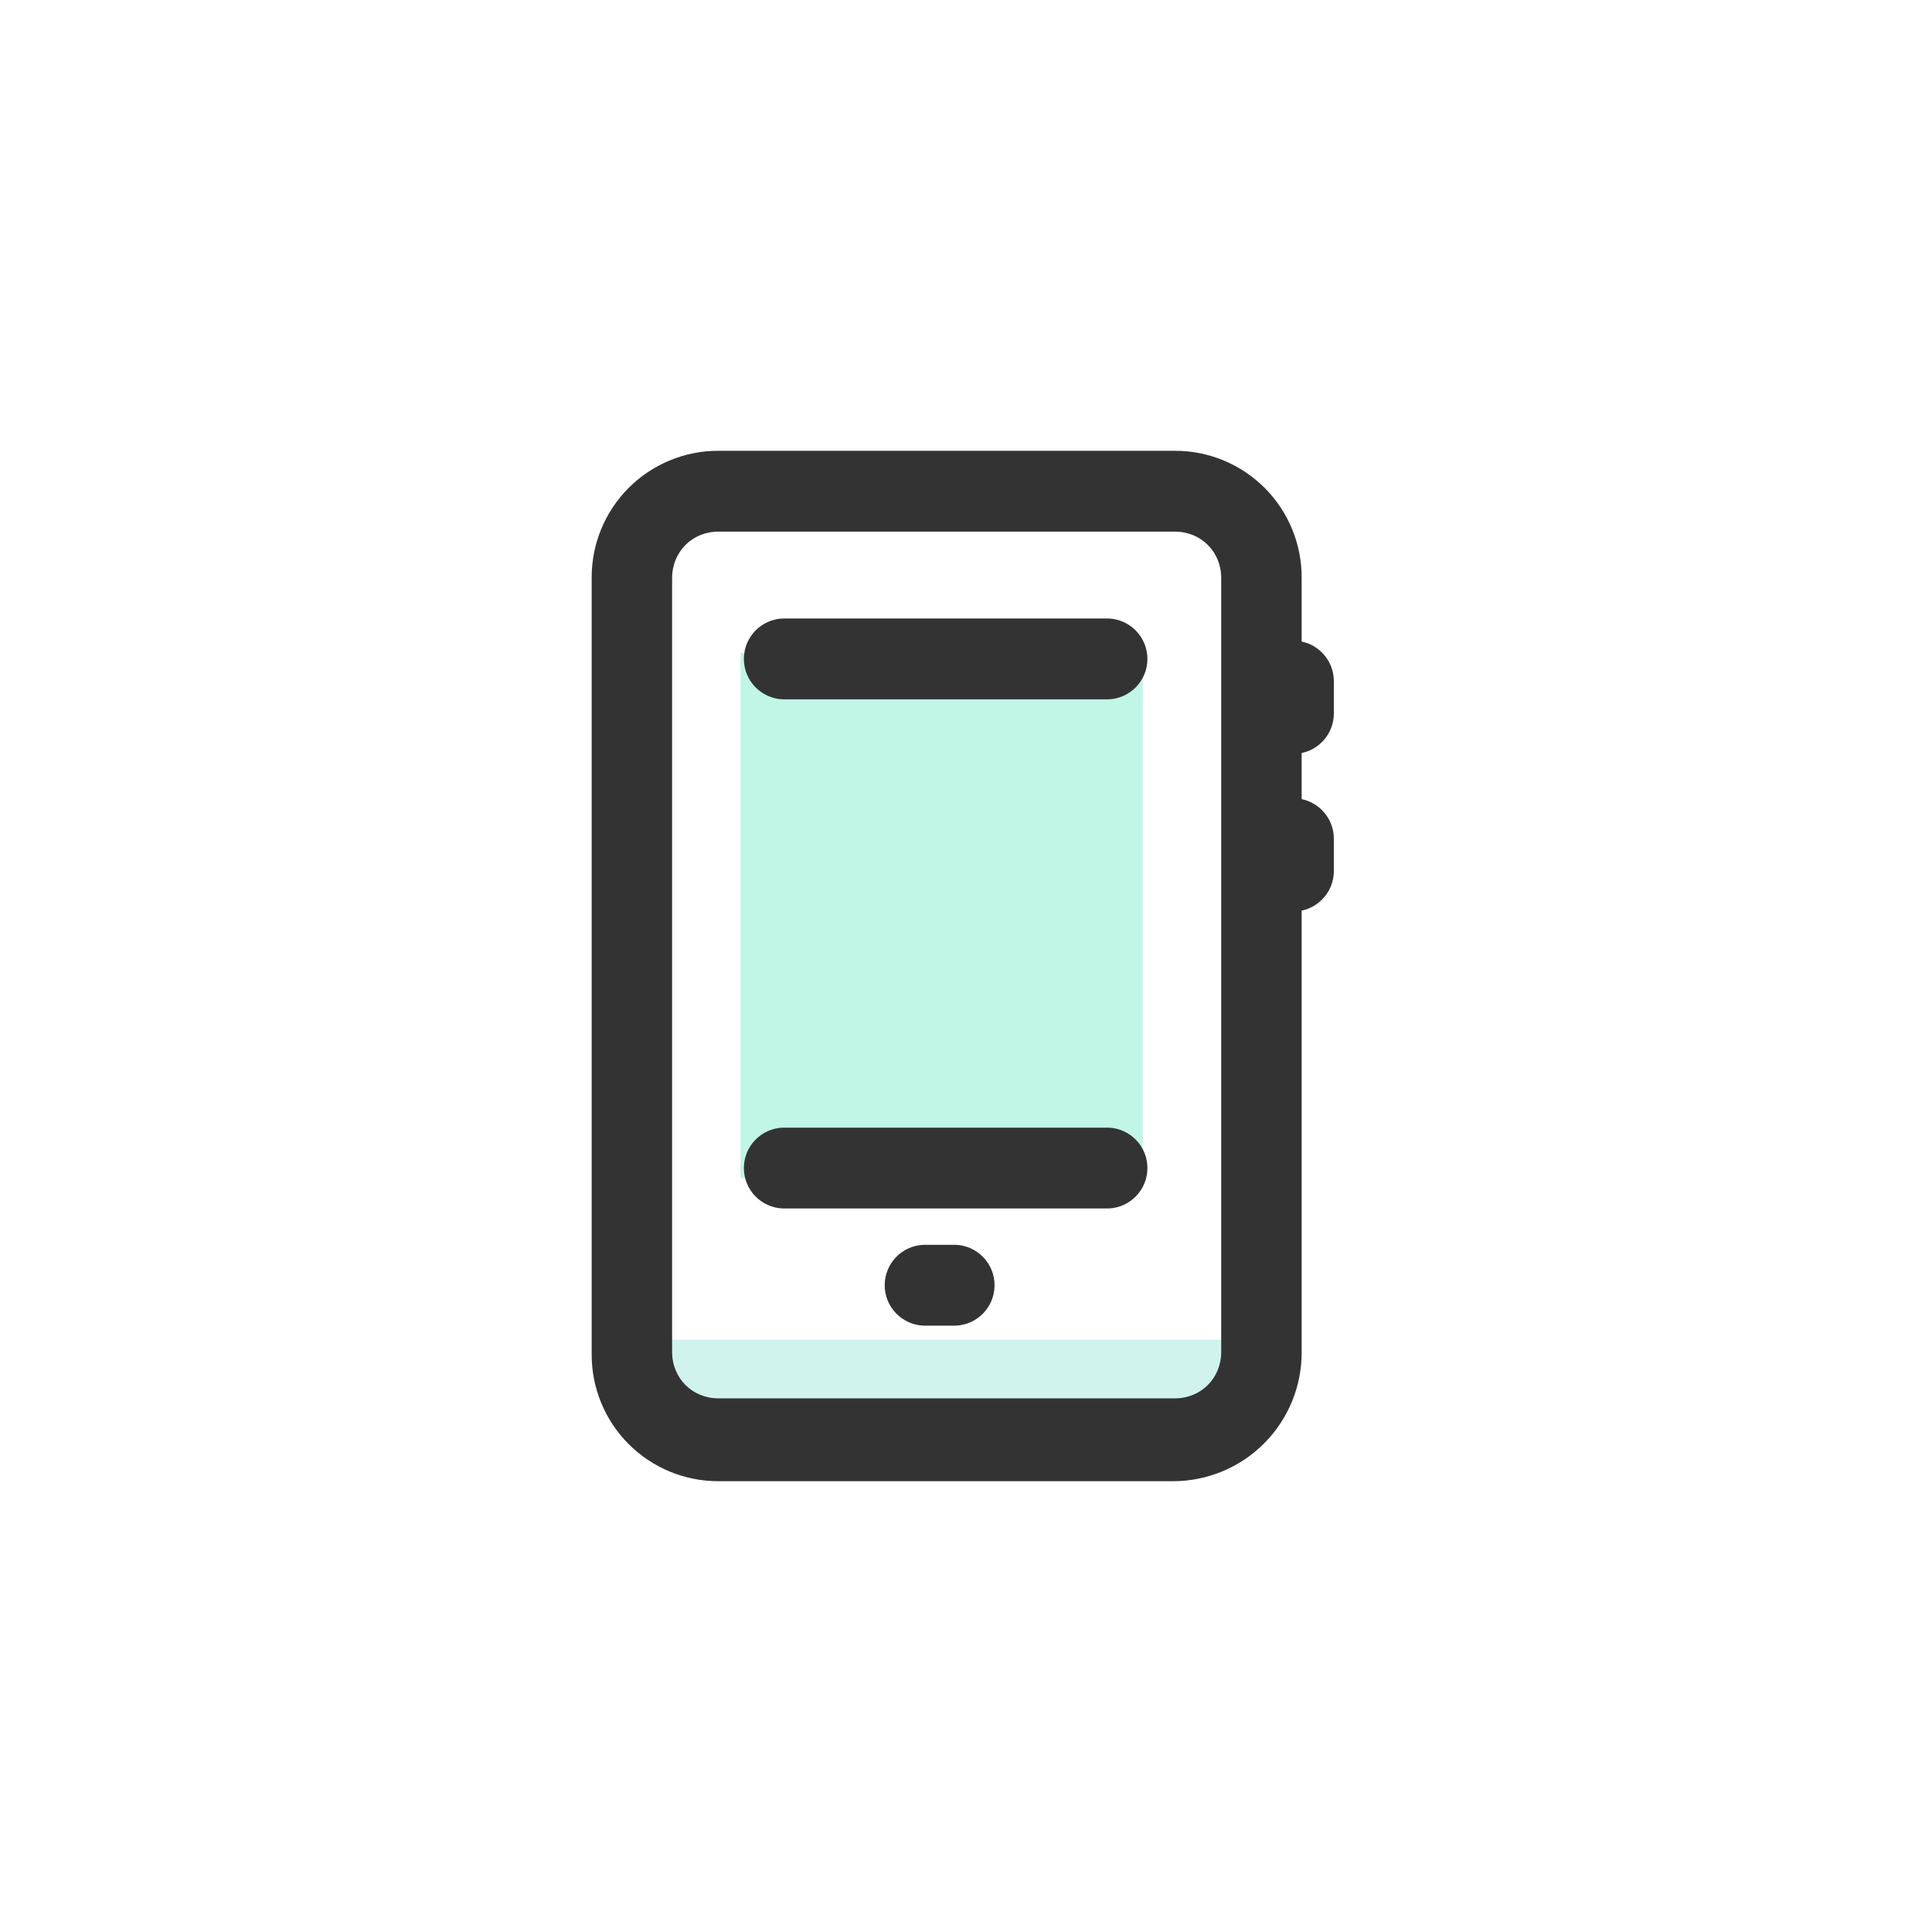
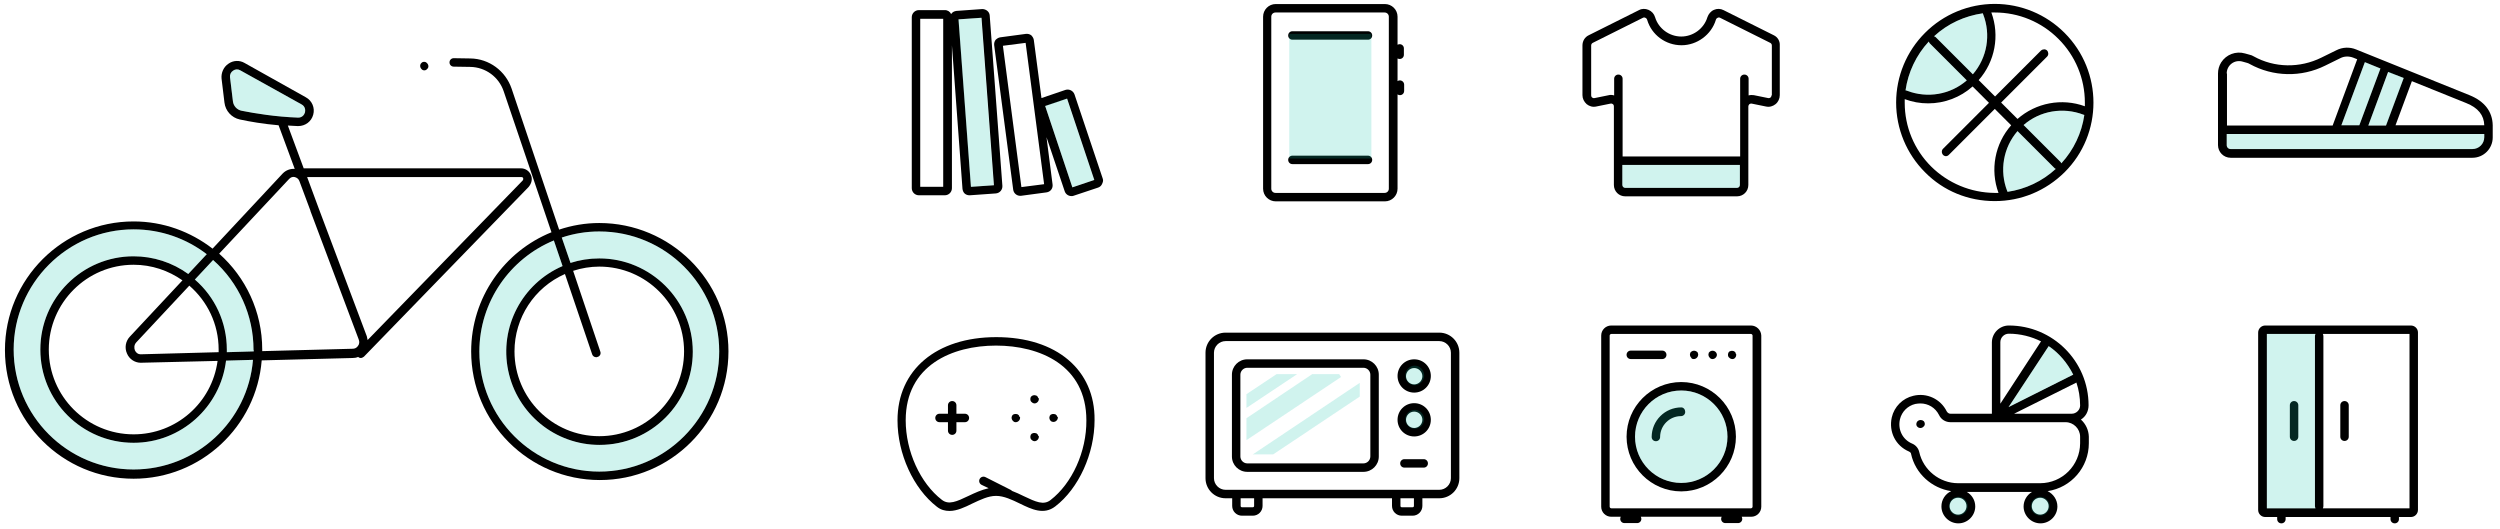
- <svg xmlns="http://www.w3.org/2000/svg" width="60" height="60" viewBox="0 0 60 60">
-   <g fill="none" fill-rule="evenodd">
-     <g fill-rule="nonzero">
-       <path fill="#13C1AC" d="M19.874 41.608h18.739v.627c0 1.255-1 2.26-2.249 2.26H22.123a2.244 2.244 0 0 1-2.25-2.26v-.627z" opacity=".2" />
-       <path fill="#333" d="M36.426 46H22.31a3.928 3.928 0 0 1-3.935-3.953V17.953A3.928 3.928 0 0 1 22.31 14h14.179a3.928 3.928 0 0 1 3.935 3.953v24.031A3.994 3.994 0 0 1 36.426 46zM22.31 16.51c-.812 0-1.437.627-1.437 1.443v24.031c0 .816.625 1.443 1.437 1.443h14.179c.812 0 1.437-.627 1.437-1.443V17.953c0-.816-.625-1.443-1.437-1.443h-14.18z" />
-       <path fill="#C1F5E6" d="M22.997 20.275h12.492v16.314H22.997z" />
-       <path fill="#333" d="M34.428 37.53h-10.12a1.256 1.256 0 0 1 0-2.51h10.12a1.256 1.256 0 0 1 0 2.51zM34.428 21.718h-10.12a1.256 1.256 0 0 1 0-2.51h10.12a1.256 1.256 0 0 1 0 2.51zM29.68 41.169h-.999a1.256 1.256 0 0 1 0-2.51h1a1.256 1.256 0 0 1 0 2.51zM40.174 23.412c-.687 0-1.25-.565-1.25-1.255v-1.004c0-.69.563-1.255 1.25-1.255s1.25.565 1.25 1.255v1.004c0 .69-.563 1.255-1.25 1.255z" />
-       <g fill="#333">
-         <path d="M40.174 28.306c-.687 0-1.25-.565-1.25-1.255v-1.004c0-.69.563-1.255 1.25-1.255s1.25.565 1.25 1.255v1.004c0 .69-.563 1.255-1.25 1.255z" />
-       </g>
+ <svg xmlns="http://www.w3.org/2000/svg" width="265" height="56" viewBox="0 0 265 56">
+   <g fill="none" fill-rule="nonzero" transform="translate(.44 .232)">
+     <path class="black" fill="#000" d="M218.4 3.248a10.444 10.444 0 0 0-14.784 0 10.444 10.444 0 0 0 0 14.784c1.96 1.988 4.592 3.052 7.392 3.052 2.8 0 5.404-1.092 7.392-3.052 4.088-4.06 4.088-10.696 0-14.784zm-.644.644a9.513 9.513 0 0 1 2.8 6.748v.392a7.131 7.131 0 0 0-7.14 1.344l-1.736-1.736 4.872-4.872c.168-.168.168-.448 0-.644-.168-.168-.448-.168-.644 0l-4.872 4.872L209.3 8.26a7.118 7.118 0 0 0 1.344-7.168h.364a9.513 9.513 0 0 1 6.748 2.8zm-5.432 16.128a6.25 6.25 0 0 1 1.092-6.356l3.92 3.92c.028.028.084.084.14.084a9.626 9.626 0 0 1-5.124 2.436c0-.028 0-.056-.028-.084zm-7.56-16.296a.451.451 0 0 0-.196-.112c1.456-1.344 3.248-2.156 5.18-2.436 0 .028 0 .056.028.112a6.25 6.25 0 0 1-1.092 6.356l-3.92-3.92zm-.756.448c.028.056.056.14.112.196l3.92 3.92c-1.736 1.512-4.172 1.932-6.356 1.092-.028-.028-.084-.028-.14-.028a9.63 9.63 0 0 1 2.464-5.18zm.252 13.244a9.513 9.513 0 0 1-2.8-6.748v-.392a6.993 6.993 0 0 0 2.492.448 7.052 7.052 0 0 0 4.704-1.792l1.736 1.736-4.872 4.872c-.168.168-.168.448 0 .644a.45.45 0 0 0 .308.14.45.45 0 0 0 .308-.14l4.872-4.872 1.736 1.736a7.118 7.118 0 0 0-1.344 7.168h-.42a9.666 9.666 0 0 1-6.72-2.8zm13.804-.336c-.028-.056-.056-.112-.084-.14l-3.92-3.92c1.736-1.512 4.172-1.932 6.356-1.092.028 0 .056.028.084.028a9.626 9.626 0 0 1-2.436 5.124z" />
+     <g class="black" fill="#000">
+       <path d="M220.136 44.24c.504-.308.812-.868.812-1.512 0-4.676-3.808-8.456-8.456-8.456-.98 0-1.792.812-1.792 1.792v7.56h-4.396c-.168 0-.308-.112-.392-.252a3.11 3.11 0 0 0-3.528-1.652 3.051 3.051 0 0 0-2.296 2.296c-.336 1.512.392 2.996 1.82 3.612.112.056.224.14.224.252.448 2.072 2.184 3.64 4.256 3.948a1.769 1.769 0 0 0-1.036 1.624c0 .98.812 1.792 1.792 1.792s1.792-.812 1.792-1.792c0-.672-.364-1.232-.896-1.54h6.916a1.8 1.8 0 0 0-.896 1.54c0 .98.812 1.792 1.792 1.792s1.792-.812 1.792-1.792c0-.7-.42-1.316-1.036-1.624a5.128 5.128 0 0 0 4.368-5.068v-.7a2.54 2.54 0 0 0-.84-1.82zm-.812-4.76c-.028 0-.028 0 0 0l-6.86 3.444 4.256-6.468c1.092.728 1.988 1.792 2.604 3.024zm-7.728-3.444c0-.476.392-.896.896-.896 1.232 0 2.408.308 3.416.812l-4.312 6.608v-6.524zm-3.584 17.388a.902.902 0 0 1-.896.896.902.902 0 0 1-.896-.896c0-.504.392-.896.896-.896s.896.392.896.896zm8.708 0a.902.902 0 0 1-.896.896.902.902 0 0 1-.896-.896c0-.504.392-.896.896-.896.476 0 .896.392.896.896zm3.332-6.664a4.242 4.242 0 0 1-4.228 4.228h-8.708c-1.96 0-3.696-1.4-4.116-3.304a1.277 1.277 0 0 0-.756-.896c-1.008-.42-1.54-1.484-1.288-2.576a2.182 2.182 0 0 1 1.624-1.624 3.43 3.43 0 0 1 .532-.056c.84 0 1.596.448 1.988 1.232.224.476.7.756 1.204.756h12.208c.84 0 1.54.7 1.54 1.54v.7zm-.896-3.136h-6.104l6.608-3.304c.252.756.392 1.568.392 2.436 0 .448-.392.868-.896.868z" />
+       <path d="M203.392 44.352c-.028-.028-.056-.028-.084-.028-.028 0-.056-.028-.084-.028a.472.472 0 0 0-.392.112.45.45 0 0 0-.14.308c0 .056 0 .112.028.168.028.056.056.112.112.14.028.028.084.084.14.084a.355.355 0 0 0 .168.028.45.45 0 0 0 .308-.14c.056-.056.084-.084.112-.14.028-.056.028-.112.028-.168a.45.45 0 0 0-.14-.308c-.028.028-.028 0-.056-.028z" />
    </g>
+     <path class="black" fill="#000" d="M263.788 13.048c-.028-1.456-.868-2.548-2.464-3.192l-12.012-4.844a2.503 2.503 0 0 0-2.1.084l-1.596.784c-2.268 1.12-4.956 1.092-7.168-.14a1.32 1.32 0 0 0-.42-.168l-.504-.14a2.247 2.247 0 0 0-2.52.952 2.204 2.204 0 0 0-.336 1.176V15.148c0 .728.588 1.344 1.344 1.344h25.62c1.204 0 2.156-.98 2.156-2.156v-1.288zm-2.8-2.352c1.26.504 1.876 1.288 1.904 2.352h-9.408l1.736-4.676 5.768 2.324zm-6.636-2.66l-1.876 5.04H250.6l2.1-5.684 1.652.644zm-2.464-1.008l-2.24 6.02h-1.904l2.492-6.692 1.652.672zm-16.296.532a1.303 1.303 0 0 1 1.68-1.26l.504.14a.995.995 0 0 1 .252.112 8.617 8.617 0 0 0 8.008.168l1.596-.784c.42-.224.924-.224 1.372-.056l.42.168-2.604 7.028h-11.2V7.56h-.028zm27.3 6.748c0 .7-.56 1.26-1.26 1.26h-25.62a.412.412 0 0 1-.42-.42v-1.176h27.3v.336z" />
+     <g class="black" fill="#000">
+       <path d="M103.684.728l-2.744.196c-.224.028-.448.14-.56.336a.718.718 0 0 0-.672-.42h-2.744a.753.753 0 0 0-.756.756v18.116c0 .42.336.756.756.756h2.744c.42 0 .756-.336.756-.756V4.564l1.12 15.232c.028.196.112.392.252.504a.76.76 0 0 0 .476.168h.056l2.744-.196a.755.755 0 0 0 .7-.812L104.468 1.4c-.028-.392-.392-.672-.784-.672zM99.54 19.572h-2.436V1.764h2.436v17.808zm2.94 0L101.164 1.82l2.436-.168 1.316 17.752-2.436.168zM116.452 18.704l-2.996-8.932a.776.776 0 0 0-.952-.476l-2.548.868-.812-6.16c-.028-.196-.14-.364-.28-.504a.805.805 0 0 0-.56-.14l-2.716.364c-.196.028-.364.14-.504.28a.805.805 0 0 0-.14.56l2.016 15.316a.75.75 0 0 0 .728.644h.084l2.716-.364c.42-.056.7-.42.644-.84l-.644-5.012 1.932 5.74a.749.749 0 0 0 .7.504c.084 0 .168 0 .224-.028l2.604-.868a.681.681 0 0 0 .42-.364c.084-.168.168-.392.084-.588zm-8.624.896l-1.96-14.98 2.408-.308 1.96 14.98-2.408.308zm5.404.028l-2.884-8.624 2.324-.784 2.884 8.624-2.324.784z" />
+     </g>
+     <g class="black" fill="#000">
+       <path d="M105.168 35.504c-6.356 0-10.472 3.472-10.472 8.82 0 3.556 1.68 7.224 4.172 9.156.42.336.868.448 1.344.448.784 0 1.624-.392 2.408-.784.84-.392 1.68-.812 2.52-.812.84 0 1.708.42 2.52.812 1.26.616 2.548 1.232 3.752.308 2.492-1.904 4.172-5.6 4.172-9.156.056-5.32-4.032-8.792-10.416-8.792zm5.74 17.276c-.728.56-1.54.196-2.828-.42a13.115 13.115 0 0 0-1.26-.56c-.028-.056-.084-.084-.14-.112l-2.66-1.344a.46.46 0 0 0-.616.196.46.46 0 0 0 .196.616l.756.364c-.756.168-1.484.504-2.128.812-1.288.616-2.1.98-2.828.42-2.296-1.764-3.836-5.152-3.836-8.428 0-5.852 4.956-7.924 9.576-7.924s9.576 2.072 9.576 7.924c.028 3.304-1.512 6.692-3.808 8.456z" />
+       <path d="M101.836 43.624h-.896v-.896a.442.442 0 0 0-.448-.448.442.442 0 0 0-.448.448v.896h-.896a.442.442 0 0 0-.448.448c0 .252.196.448.448.448h.896v.896c0 .252.196.448.448.448a.442.442 0 0 0 .448-.448v-.896h.896a.442.442 0 0 0 .448-.448.442.442 0 0 0-.448-.448zM109.592 45.92c0-.028-.028-.056-.028-.084-.028-.028-.028-.056-.056-.056l-.056-.056c-.028-.028-.056-.028-.084-.028-.028 0-.056-.028-.084-.028h-.168c-.028 0-.056.028-.084.028-.028 0-.056.028-.084.028-.028.028-.056.028-.056.056l-.056.056c-.028.028-.028.056-.028.084 0 .028-.028.056-.028.084v.084c0 .056 0 .112.028.168.028.056.056.112.112.14a.45.45 0 0 0 .308.14.45.45 0 0 0 .308-.14.45.45 0 0 0 .14-.308v-.084c-.056-.028-.056-.056-.084-.084zM107.604 43.904c0-.028-.028-.056-.028-.084-.028-.028-.028-.056-.056-.056l-.056-.056c-.028-.028-.056-.028-.084-.028-.028 0-.056-.028-.084-.028h-.168c-.028 0-.056.028-.084.028-.028 0-.056.028-.084.028-.028.028-.056.028-.056.056-.028.028-.028.056-.056.056-.028.028-.028.056-.028.084 0 .028-.028.056-.028.084v.084a.45.45 0 0 0 .14.308c.056.056.084.084.14.112a.355.355 0 0 0 .168.028.45.45 0 0 0 .308-.14.45.45 0 0 0 .14-.308v-.084c-.056-.028-.084-.056-.084-.084zM111.608 43.904c0-.028-.028-.056-.028-.084-.028-.028-.028-.056-.056-.056l-.056-.056c-.028-.028-.056-.028-.084-.028-.028 0-.056-.028-.084-.028h-.168c-.028 0-.056.028-.084.028-.028 0-.056.028-.084.028-.028.028-.056.028-.056.056l-.056.056c-.028.028-.028.056-.028.084 0 .028-.028.056-.028.084v.084a.45.45 0 0 0 .14.308c.028.028.084.084.14.084a.355.355 0 0 0 .168.028.45.45 0 0 0 .308-.14.45.45 0 0 0 .14-.308v-.084c-.056 0-.084-.028-.084-.056zM109.592 41.916c0-.028-.028-.056-.028-.084-.028-.028-.028-.056-.056-.056-.028-.028-.056-.028-.056-.056-.028-.028-.056-.028-.084-.028-.028 0-.056-.028-.084-.028a.472.472 0 0 0-.392.112c-.028.028-.028.056-.056.056-.028.028-.028.056-.028.084 0 .028-.028.056-.028.084v.084c0 .056 0 .112.028.168.028.056.056.112.112.14a.45.45 0 0 0 .308.14.45.45 0 0 0 .308-.14.45.45 0 0 0 .14-.308V42c-.056-.028-.056-.056-.084-.084z" />
+     </g>
+     <g class="black" fill="#000">
+       <path d="M185.164 34.272h-14.812c-.588 0-1.064.476-1.064 1.064V53.48c0 .588.476 1.064 1.064 1.064h1.008a.527.527 0 0 0-.056.224c0 .252.196.448.448.448h1.344a.442.442 0 0 0 .448-.448c0-.084-.028-.14-.056-.224h8.568a.527.527 0 0 0-.056.224c0 .252.196.448.448.448h1.344a.442.442 0 0 0 .448-.448c0-.084-.028-.14-.056-.224h1.008c.588 0 1.064-.476 1.064-1.064V35.336a1.107 1.107 0 0 0-1.092-1.064zm.168 19.208a.18.18 0 0 1-.168.168h-14.812a.18.18 0 0 1-.168-.168V35.336a.18.18 0 0 1 .168-.168h14.812a.18.18 0 0 1 .168.168V53.48z" />
+       <path d="M183.54 37.212c0-.028-.028-.056-.028-.084-.028-.028-.028-.056-.056-.056-.028-.028-.056-.028-.056-.056-.028-.028-.056-.028-.084-.028-.028 0-.056-.028-.084-.028h-.168c-.028 0-.056.028-.084.028-.028 0-.056.028-.084.028-.028.028-.056.028-.056.056-.028.028-.028.056-.056.056-.028.028-.028.056-.028.084 0 .028-.028.056-.028.084v.084c0 .056 0 .112.028.168.028.056.056.112.112.14a.45.45 0 0 0 .308.14c.056 0 .112 0 .168-.028.056-.028.112-.056.14-.112.028-.056.084-.084.084-.14.028-.056.028-.112.028-.168v-.084c-.056-.028-.056-.056-.056-.084zM180.936 37.8c.056.028.112.028.168.028a.45.45 0 0 0 .308-.14.45.45 0 0 0 .14-.308.45.45 0 0 0-.14-.308.474.474 0 0 0-.644 0c-.028.028-.028.056-.056.056-.028.028-.028.056-.028.084 0 .028-.028.056-.028.084v.084a.45.45 0 0 0 .14.308c.028.056.084.084.14.112zM179.116 37.828a.45.45 0 0 0 .308-.14.45.45 0 0 0 .14-.308v-.084c0-.028-.028-.056-.028-.084 0-.028-.028-.056-.028-.084-.028-.028-.028-.056-.056-.056a.474.474 0 0 0-.644 0c-.028.028-.028.056-.056.056-.028.028-.028.056-.028.084 0 .028-.028.056-.028.084v.084a.45.45 0 0 0 .14.308c.028.112.14.14.28.14zM172.424 37.828h3.332a.442.442 0 0 0 .448-.448.442.442 0 0 0-.448-.448h-3.332a.442.442 0 0 0-.448.448c0 .252.196.448.448.448zM177.772 40.264a5.808 5.808 0 0 0-5.796 5.796 5.808 5.808 0 0 0 5.796 5.796 5.808 5.808 0 0 0 5.796-5.796 5.808 5.808 0 0 0-5.796-5.796zm0 10.696a4.905 4.905 0 0 1-4.9-4.9c0-2.688 2.184-4.9 4.9-4.9 2.688 0 4.9 2.184 4.9 4.9s-2.212 4.9-4.9 4.9z" />
+       <path d="M177.772 42.952a3.149 3.149 0 0 0-3.136 3.136c0 .252.196.448.448.448a.442.442 0 0 0 .448-.448 2.217 2.217 0 0 1 2.212-2.212.442.442 0 0 0 .448-.448c0-.252-.168-.476-.42-.476z" />
+     </g>
+     <g class="black" fill="#000">
+       <path d="M255.108 34.272H239.68a.753.753 0 0 0-.756.756v18.788c0 .42.336.756.756.756h1.26v.224c0 .252.196.448.448.448a.442.442 0 0 0 .448-.448v-.224h11.116v.224c0 .252.196.448.448.448a.442.442 0 0 0 .448-.448v-.224h1.26c.42 0 .756-.336.756-.756V35c0-.392-.336-.728-.756-.728zm-15.26 19.376v-18.48H245a.527.527 0 0 0-.056.224v18.032c0 .084.028.14.056.224h-5.152zm15.12 0h-9.184a.527.527 0 0 0 .056-.224V35.392c0-.084-.028-.14-.056-.224h9.184v18.48z" />
+       <path d="M242.732 42.28a.442.442 0 0 0-.448.448v3.332c0 .252.196.448.448.448a.442.442 0 0 0 .448-.448v-3.332a.442.442 0 0 0-.448-.448zM248.08 46.508a.442.442 0 0 0 .448-.448v-3.332a.442.442 0 0 0-.448-.448.442.442 0 0 0-.448.448v3.332c0 .252.196.448.448.448z" />
+     </g>
+     <path class="black" fill="#000" d="M187.572 3.5l-5.32-2.66a1.159 1.159 0 0 0-1.008-.028c-.336.14-.588.448-.7.784-.364 1.204-1.512 2.044-2.772 2.044-1.26 0-2.408-.84-2.772-2.044a1.223 1.223 0 0 0-.7-.784c-.336-.14-.7-.14-1.008.028l-5.32 2.66c-.42.196-.672.616-.672 1.092v5.264c0 .364.168.7.448.952.28.224.644.336 1.008.252l1.512-.308c.14-.028.224.028.252.056.056.028.112.112.112.252V19.376c0 .672.532 1.204 1.204 1.204h11.844c.672 0 1.204-.532 1.204-1.204V11.06c0-.14.084-.196.112-.252.056-.028.14-.084.252-.056l1.512.308c.364.084.728-.028 1.008-.252s.448-.588.448-.952V4.592a1.113 1.113 0 0 0-.644-1.092zm-3.892 16.184h-11.844a.31.31 0 0 1-.308-.308v-2.128h12.46v2.128a.31.31 0 0 1-.308.308zm3.668-9.828c0 .14-.084.196-.112.252-.056.028-.14.084-.252.056l-1.512-.308a1.265 1.265 0 0 0-.56.028V8.12a.442.442 0 0 0-.448-.448.442.442 0 0 0-.448.448v8.232h-12.46V8.12a.442.442 0 0 0-.448-.448.442.442 0 0 0-.448.448v1.764c-.112-.028-.196-.056-.308-.056-.084 0-.168 0-.252.028l-1.512.308c-.14.028-.224-.028-.252-.056-.056-.028-.112-.112-.112-.252V4.592c0-.112.056-.224.168-.28l5.32-2.66a.262.262 0 0 1 .252 0 .32.32 0 0 1 .196.224c.476 1.596 1.96 2.688 3.64 2.688 1.652 0 3.164-1.12 3.64-2.688a.32.32 0 0 1 .196-.224.262.262 0 0 1 .252 0l5.32 2.66a.308.308 0 0 1 .168.28v5.264h-.028z" />
+     <g class="black" fill="#000">
+       <path d="M152.124 35.028h-22.652a2.127 2.127 0 0 0-2.128 2.128v13.3c0 1.176.952 2.128 2.128 2.128h.7v.812c0 .588.476 1.036 1.036 1.036h1.148c.588 0 1.036-.476 1.036-1.036v-.812h13.72v.812c0 .588.476 1.036 1.036 1.036h1.148c.588 0 1.036-.476 1.036-1.036v-.812h1.792a2.127 2.127 0 0 0 2.128-2.128v-13.3a2.127 2.127 0 0 0-2.128-2.128zm-19.628 18.368c0 .084-.056.14-.14.14h-1.148c-.084 0-.14-.056-.14-.14v-.812h1.428v.812zm16.94 0c0 .084-.056.14-.14.14h-1.148c-.084 0-.14-.056-.14-.14v-.812h1.428v.812zm3.92-2.94c0 .672-.56 1.232-1.232 1.232h-22.652c-.672 0-1.232-.56-1.232-1.232v-13.3c0-.672.56-1.232 1.232-1.232h22.652c.672 0 1.232.56 1.232 1.232v13.3z" />
+       <path d="M144.088 37.856h-12.32c-.896 0-1.624.728-1.624 1.624v8.68c0 .896.728 1.624 1.624 1.624h12.32c.896 0 1.624-.728 1.624-1.624v-8.68c0-.896-.728-1.624-1.624-1.624zm.728 10.304a.741.741 0 0 1-.728.728h-12.32a.741.741 0 0 1-.728-.728v-8.68c0-.392.336-.728.728-.728h12.32c.392 0 .728.336.728.728v8.68zM149.464 37.856c-.98 0-1.764.784-1.764 1.764s.784 1.764 1.764 1.764 1.764-.784 1.764-1.764-.784-1.764-1.764-1.764zm0 2.66a.872.872 0 0 1-.868-.868c0-.476.392-.868.868-.868s.868.392.868.868a.872.872 0 0 1-.868.868zM149.464 42.504c-.98 0-1.764.784-1.764 1.764s.784 1.764 1.764 1.764 1.764-.784 1.764-1.764-.784-1.764-1.764-1.764zm0 2.632a.872.872 0 0 1-.868-.868c0-.476.392-.868.868-.868s.868.392.868.868a.872.872 0 0 1-.868.868zM150.472 48.44h-2.044a.442.442 0 0 0-.448.448c0 .252.196.448.448.448h2.044a.442.442 0 0 0 .448-.448.442.442 0 0 0-.448-.448z" />
+     </g>
+     <g class="black" fill="#000">
+       <path d="M55.832 18.312c-.168-.42-.588-.7-1.036-.7H31.752l-1.68-4.536c.336.028.7.028 1.036.056h.056c.756 0 1.4-.476 1.596-1.204a1.604 1.604 0 0 0-.784-1.848L25.48 6.44a1.575 1.575 0 0 0-1.708.084c-.504.336-.784.952-.728 1.568l.308 2.548a2.085 2.085 0 0 0 1.624 1.792c1.036.224 2.492.476 4.116.616l1.708 4.62a1.624 1.624 0 0 0-1.26.476l-7.448 7.98c-2.324-1.792-5.208-2.884-8.372-2.884C6.216 23.24.084 29.344.084 36.876c0 7.532 6.104 13.636 13.636 13.636 7.14 0 13.02-5.544 13.58-12.544l9.632-.252c.196 0 .392-.028.588-.112a.401.401 0 0 0 .28.112c.112 0 .224-.056.336-.14L55.58 19.6c.336-.392.448-.868.252-1.288zm-30.66-6.804a1.159 1.159 0 0 1-.924-1.008l-.308-2.548a.724.724 0 0 1 .336-.7.677.677 0 0 1 .756-.028l6.496 3.612c.364.196.42.56.364.84-.084.28-.308.56-.728.56-2.38-.084-4.592-.448-5.992-.728zM13.72 49.532c-7.028 0-12.712-5.712-12.712-12.712S6.72 24.08 13.72 24.08c2.912 0 5.6.98 7.756 2.632l-1.96 2.1a9.882 9.882 0 0 0-5.796-1.876 9.882 9.882 0 0 0-9.884 9.884 9.882 9.882 0 0 0 9.884 9.884c5.04 0 9.212-3.808 9.8-8.708l2.856-.084c-.532 6.496-5.992 11.62-12.656 11.62zm-.7-12.292a1.59 1.59 0 0 0 1.428.98l8.176-.196a8.978 8.978 0 0 1-8.904 7.784c-4.956 0-8.988-4.032-8.988-8.988 0-4.956 4.032-8.988 8.988-8.988 1.932 0 3.696.616 5.18 1.652l-5.572 5.964a1.626 1.626 0 0 0-.308 1.792zm1.428.084c-.252 0-.476-.168-.588-.42-.084-.224-.112-.56.14-.84l5.628-6.02c1.904 1.652 3.108 4.06 3.108 6.776v.28l-8.288.224zm12.012-.308l-2.856.084v-.28a9.787 9.787 0 0 0-3.388-7.42l1.932-2.072a12.677 12.677 0 0 1 4.284 9.52c.028.028.028.112.028.168zm11.032-.56a.654.654 0 0 1-.56.28l-9.576.252v-.168c0-4.032-1.764-7.672-4.564-10.164l7.42-7.924c.168-.168.364-.252.588-.196.224.056.42.196.504.448l1.148 3.08.028.112 5.096 13.552c.112.252.084.532-.084.728zM54.964 18.9L38.528 35.812c-.028-.14-.056-.28-.084-.392l-5.096-13.552-1.232-3.332h22.708c.14 0 .196.084.196.14 0 .028.028.112-.056.224z" />
+       <path d="M63.084 23.408c-1.484 0-2.912.252-4.256.7l-5.04-14.952c-.644-1.876-2.38-3.164-4.368-3.192l-1.764-.028a.442.442 0 0 0-.448.448c0 .252.196.448.448.448l1.764.028a3.798 3.798 0 0 1 3.528 2.576l5.068 14.952c-4.984 2.016-8.512 6.916-8.512 12.628 0 7.504 6.104 13.636 13.636 13.636 7.532 0 13.636-6.104 13.636-13.636 0-7.532-6.188-13.608-13.692-13.608zm0 26.348c-7.028 0-12.712-5.712-12.712-12.712 0-5.32 3.276-9.884 7.896-11.788l.924 2.716a9.882 9.882 0 0 0 3.92 18.956 9.882 9.882 0 0 0 9.884-9.884c0-5.46-4.48-9.884-9.912-9.884-1.064 0-2.1.168-3.052.476l-.924-2.688c1.26-.42 2.576-.644 3.976-.644 7.028 0 12.712 5.712 12.712 12.712s-5.684 12.74-12.712 12.74zm.112-12.712l-2.884-8.568a8.983 8.983 0 0 1 2.772-.448c4.956 0 8.988 4.032 8.988 8.988 0 4.956-4.032 8.988-8.988 8.988-4.956 0-8.988-4.032-8.988-8.988a8.963 8.963 0 0 1 5.348-8.204l2.884 8.512a.445.445 0 0 0 .42.308c.056 0 .084 0 .14-.028a.423.423 0 0 0 .308-.56zM44.52 7.224c.056 0 .112 0 .168-.028.056-.028.112-.056.14-.112.056-.028.084-.084.112-.14.028-.056.028-.112.028-.168a.45.45 0 0 0-.14-.308l-.056-.056c-.028-.028-.056-.028-.084-.056-.028 0-.056-.028-.084-.028h-.168c-.028 0-.056.028-.084.028-.028 0-.056.028-.084.056-.028.028-.056.028-.056.056-.028.028-.028.056-.056.056-.028.028-.028.056-.028.084 0 .028-.028.056-.028.084v.084a.45.45 0 0 0 .14.308c.056.084.168.14.28.14z" />
+     </g>
+     <g class="black" fill="#000">
+       <path d="M144.564 3.08h-8.008a.442.442 0 0 0-.448.448c0 .252.196.448.448.448h8.008a.442.442 0 0 0 .448-.448.442.442 0 0 0-.448-.448zM144.564 16.268h-8.008a.442.442 0 0 0-.448.448c0 .252.196.448.448.448h8.008a.442.442 0 0 0 .448-.448.442.442 0 0 0-.448-.448z" />
+       <path d="M147.952 8.288c-.112 0-.196.028-.252.084V5.964c.056.028.14.056.224.056a.442.442 0 0 0 .448-.448V4.9a.442.442 0 0 0-.448-.448c-.084 0-.14.028-.224.056V1.54c0-.756-.616-1.344-1.344-1.344h-11.564c-.756 0-1.344.616-1.344 1.344v18.228c0 .756.616 1.344 1.344 1.344h11.564c.756 0 1.344-.616 1.344-1.344V9.772a.442.442 0 0 0 .7-.364v-.672a.46.46 0 0 0-.448-.448zm-1.176 11.48a.442.442 0 0 1-.448.448h-11.564a.442.442 0 0 1-.448-.448V1.54c0-.252.196-.448.448-.448h11.564c.252 0 .448.196.448.448v18.228z" />
+     </g>
+     <ellipse class="green" cx="149.52" cy="44.212" fill="#13C1AC" opacity=".2" rx="1" ry="1" />
+     <ellipse class="green" cx="149.52" cy="39.564" fill="#13C1AC" opacity=".2" rx="1" ry="1.036" />
+     <path class="green" fill="#13C1AC" d="M134.876 39.424l-3.192 2.128v1.456l5.376-3.584zM143.696 40.348l-11.34 7.588h2.156l9.184-6.132zM141.512 39.424h-2.856l-6.972 4.676v2.324l10.024-6.692zM136.22 3.36h8.708v13.216h-8.708zM177.772 50.96a4.905 4.905 0 0 1-4.9-4.9c0-2.688 2.184-4.9 4.9-4.9 2.688 0 4.9 2.184 4.9 4.9s-2.212 4.9-4.9 4.9zM262.892 14.308c0 .7-.56 1.26-1.26 1.26h-25.62a.412.412 0 0 1-.42-.42v-1.176h27.3v.336zM183.68 19.684h-11.844a.31.31 0 0 1-.308-.308v-2.128h12.46v2.128a.31.31 0 0 1-.308.308zM219.324 39.48c-.028 0-.028 0 0 0l-6.86 3.444 4.256-6.468c1.092.728 1.988 1.792 2.604 3.024z" opacity=".2" />
+     <circle class="green" cx="207.144" cy="53.424" r="1" fill="#13C1AC" opacity=".2" />
+     <circle class="green" cx="215.824" cy="53.424" r="1" fill="#13C1AC" opacity=".2" />
+     <path class="green" fill="#13C1AC" d="M25.172 11.508a1.159 1.159 0 0 1-.924-1.008l-.308-2.548a.724.724 0 0 1 .336-.7.677.677 0 0 1 .756-.028l6.496 3.612c.364.196.42.56.364.84-.084.28-.308.56-.728.56-2.38-.084-4.592-.448-5.992-.728zM13.72 49.532c-7.028 0-12.712-5.712-12.712-12.712S6.72 24.08 13.72 24.08c2.912 0 5.6.98 7.756 2.632l-1.96 2.1a9.882 9.882 0 0 0-5.796-1.876 9.882 9.882 0 0 0-9.884 9.884 9.882 9.882 0 0 0 9.884 9.884c5.04 0 9.212-3.808 9.8-8.708l2.856-.084c-.532 6.496-5.992 11.62-12.656 11.62z" opacity=".2" />
+     <path class="green" fill="#13C1AC" d="M26.46 37.016l-2.856.084v-.28a9.787 9.787 0 0 0-3.388-7.42l1.932-2.072a12.677 12.677 0 0 1 4.284 9.52c.028.028.028.112.028.168zM63.084 49.756c-7.028 0-12.712-5.712-12.712-12.712 0-5.32 3.276-9.884 7.896-11.788l.924 2.716a9.882 9.882 0 0 0 3.92 18.956 9.882 9.882 0 0 0 9.884-9.884c0-5.46-4.48-9.884-9.912-9.884-1.064 0-2.1.168-3.052.476l-.924-2.688c1.26-.42 2.576-.644 3.976-.644 7.028 0 12.712 5.712 12.712 12.712s-5.684 12.74-12.712 12.74zM101.146 1.822l2.43-.18 1.32 17.757-2.43.18zM110.34 10.985l2.309-.774 2.892 8.628-2.31.774zM254.352 8.036l-1.848 5.012H250.6l2.128-5.684zM251.888 7.028l-2.24 6.02h-1.904l2.492-6.692zM212.324 20.02a6.25 6.25 0 0 1 1.092-6.356l3.92 3.92c.028.028.084.084.14.084a9.626 9.626 0 0 1-5.124 2.436c0-.028 0-.056-.028-.084zM204.764 3.724a.451.451 0 0 0-.196-.112c1.456-1.344 3.248-2.156 5.18-2.436 0 .028 0 .056.028.112a6.25 6.25 0 0 1-1.092 6.356l-3.92-3.92zM204.008 4.172c.028.056.056.14.112.196l3.92 3.92c-1.736 1.512-4.172 1.932-6.356 1.092-.028-.028-.084-.028-.14-.028a9.63 9.63 0 0 1 2.464-5.18zM218.064 17.08c-.028-.056-.056-.112-.084-.14l-3.92-3.92c1.736-1.512 4.172-1.932 6.356-1.092.028 0 .056.028.084.028a9.626 9.626 0 0 1-2.436 5.124zM239.848 53.648v-18.48H245a.527.527 0 0 0-.056.224v18.032c0 .084.028.14.056.224h-5.152z" opacity=".2" />
  </g>
</svg>
